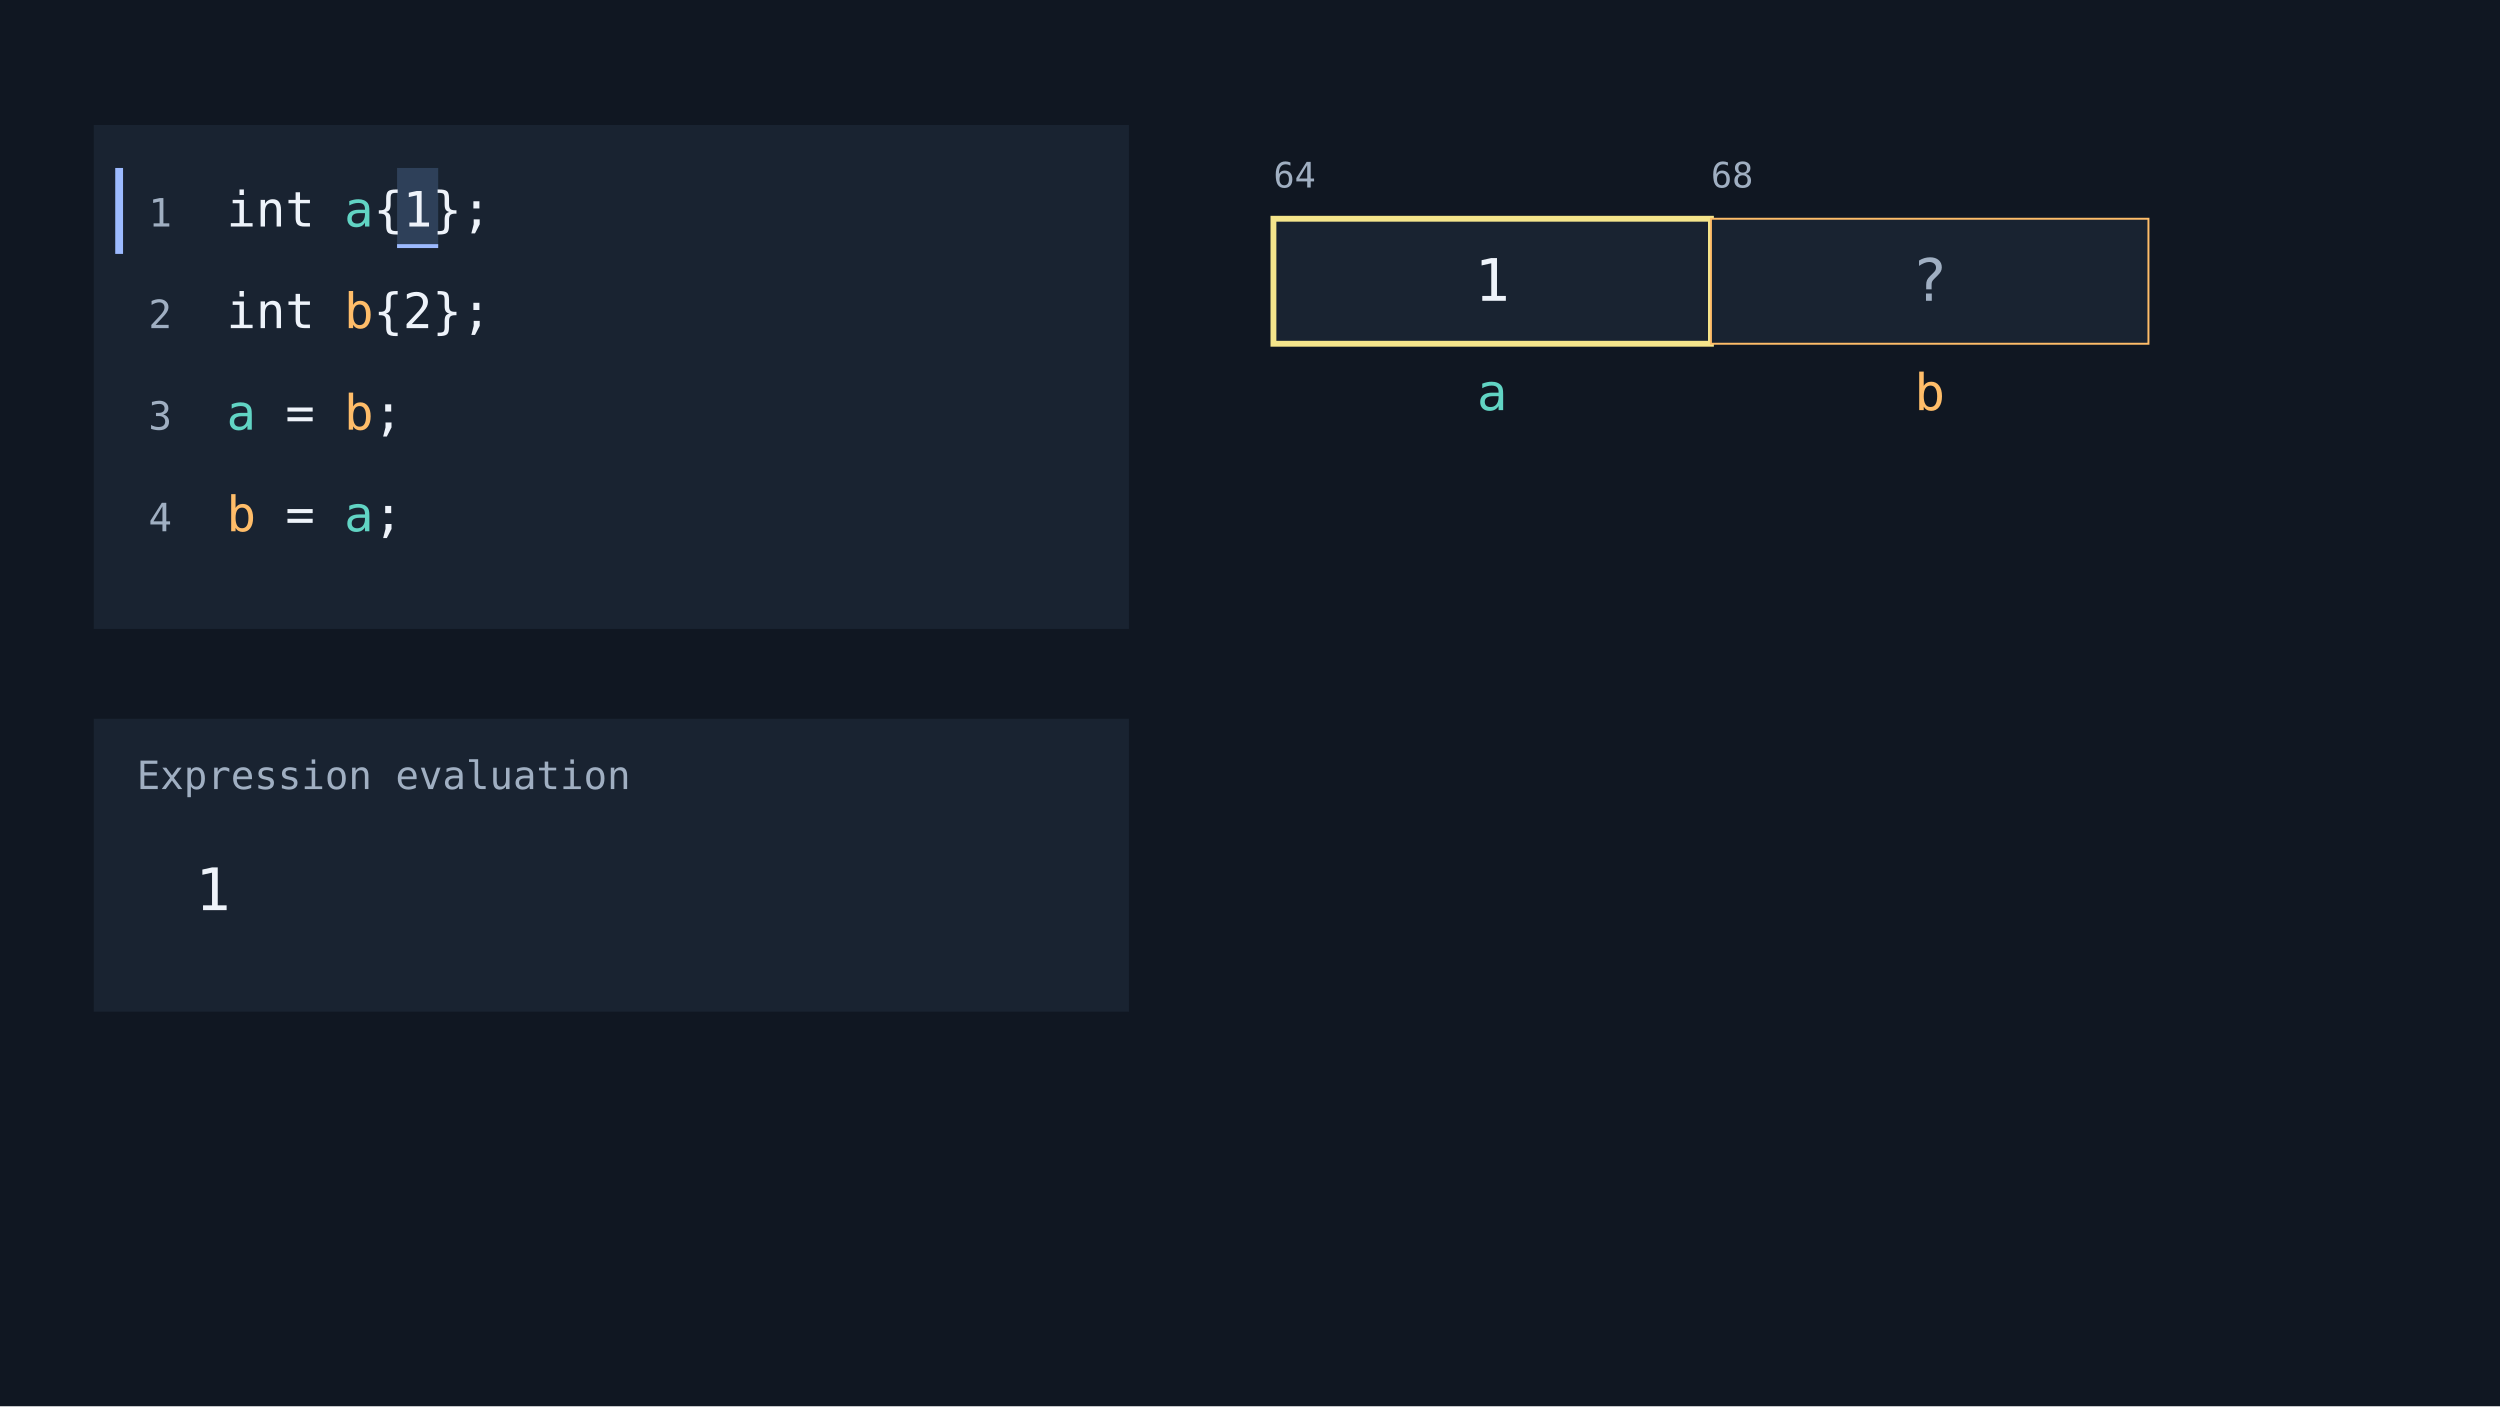
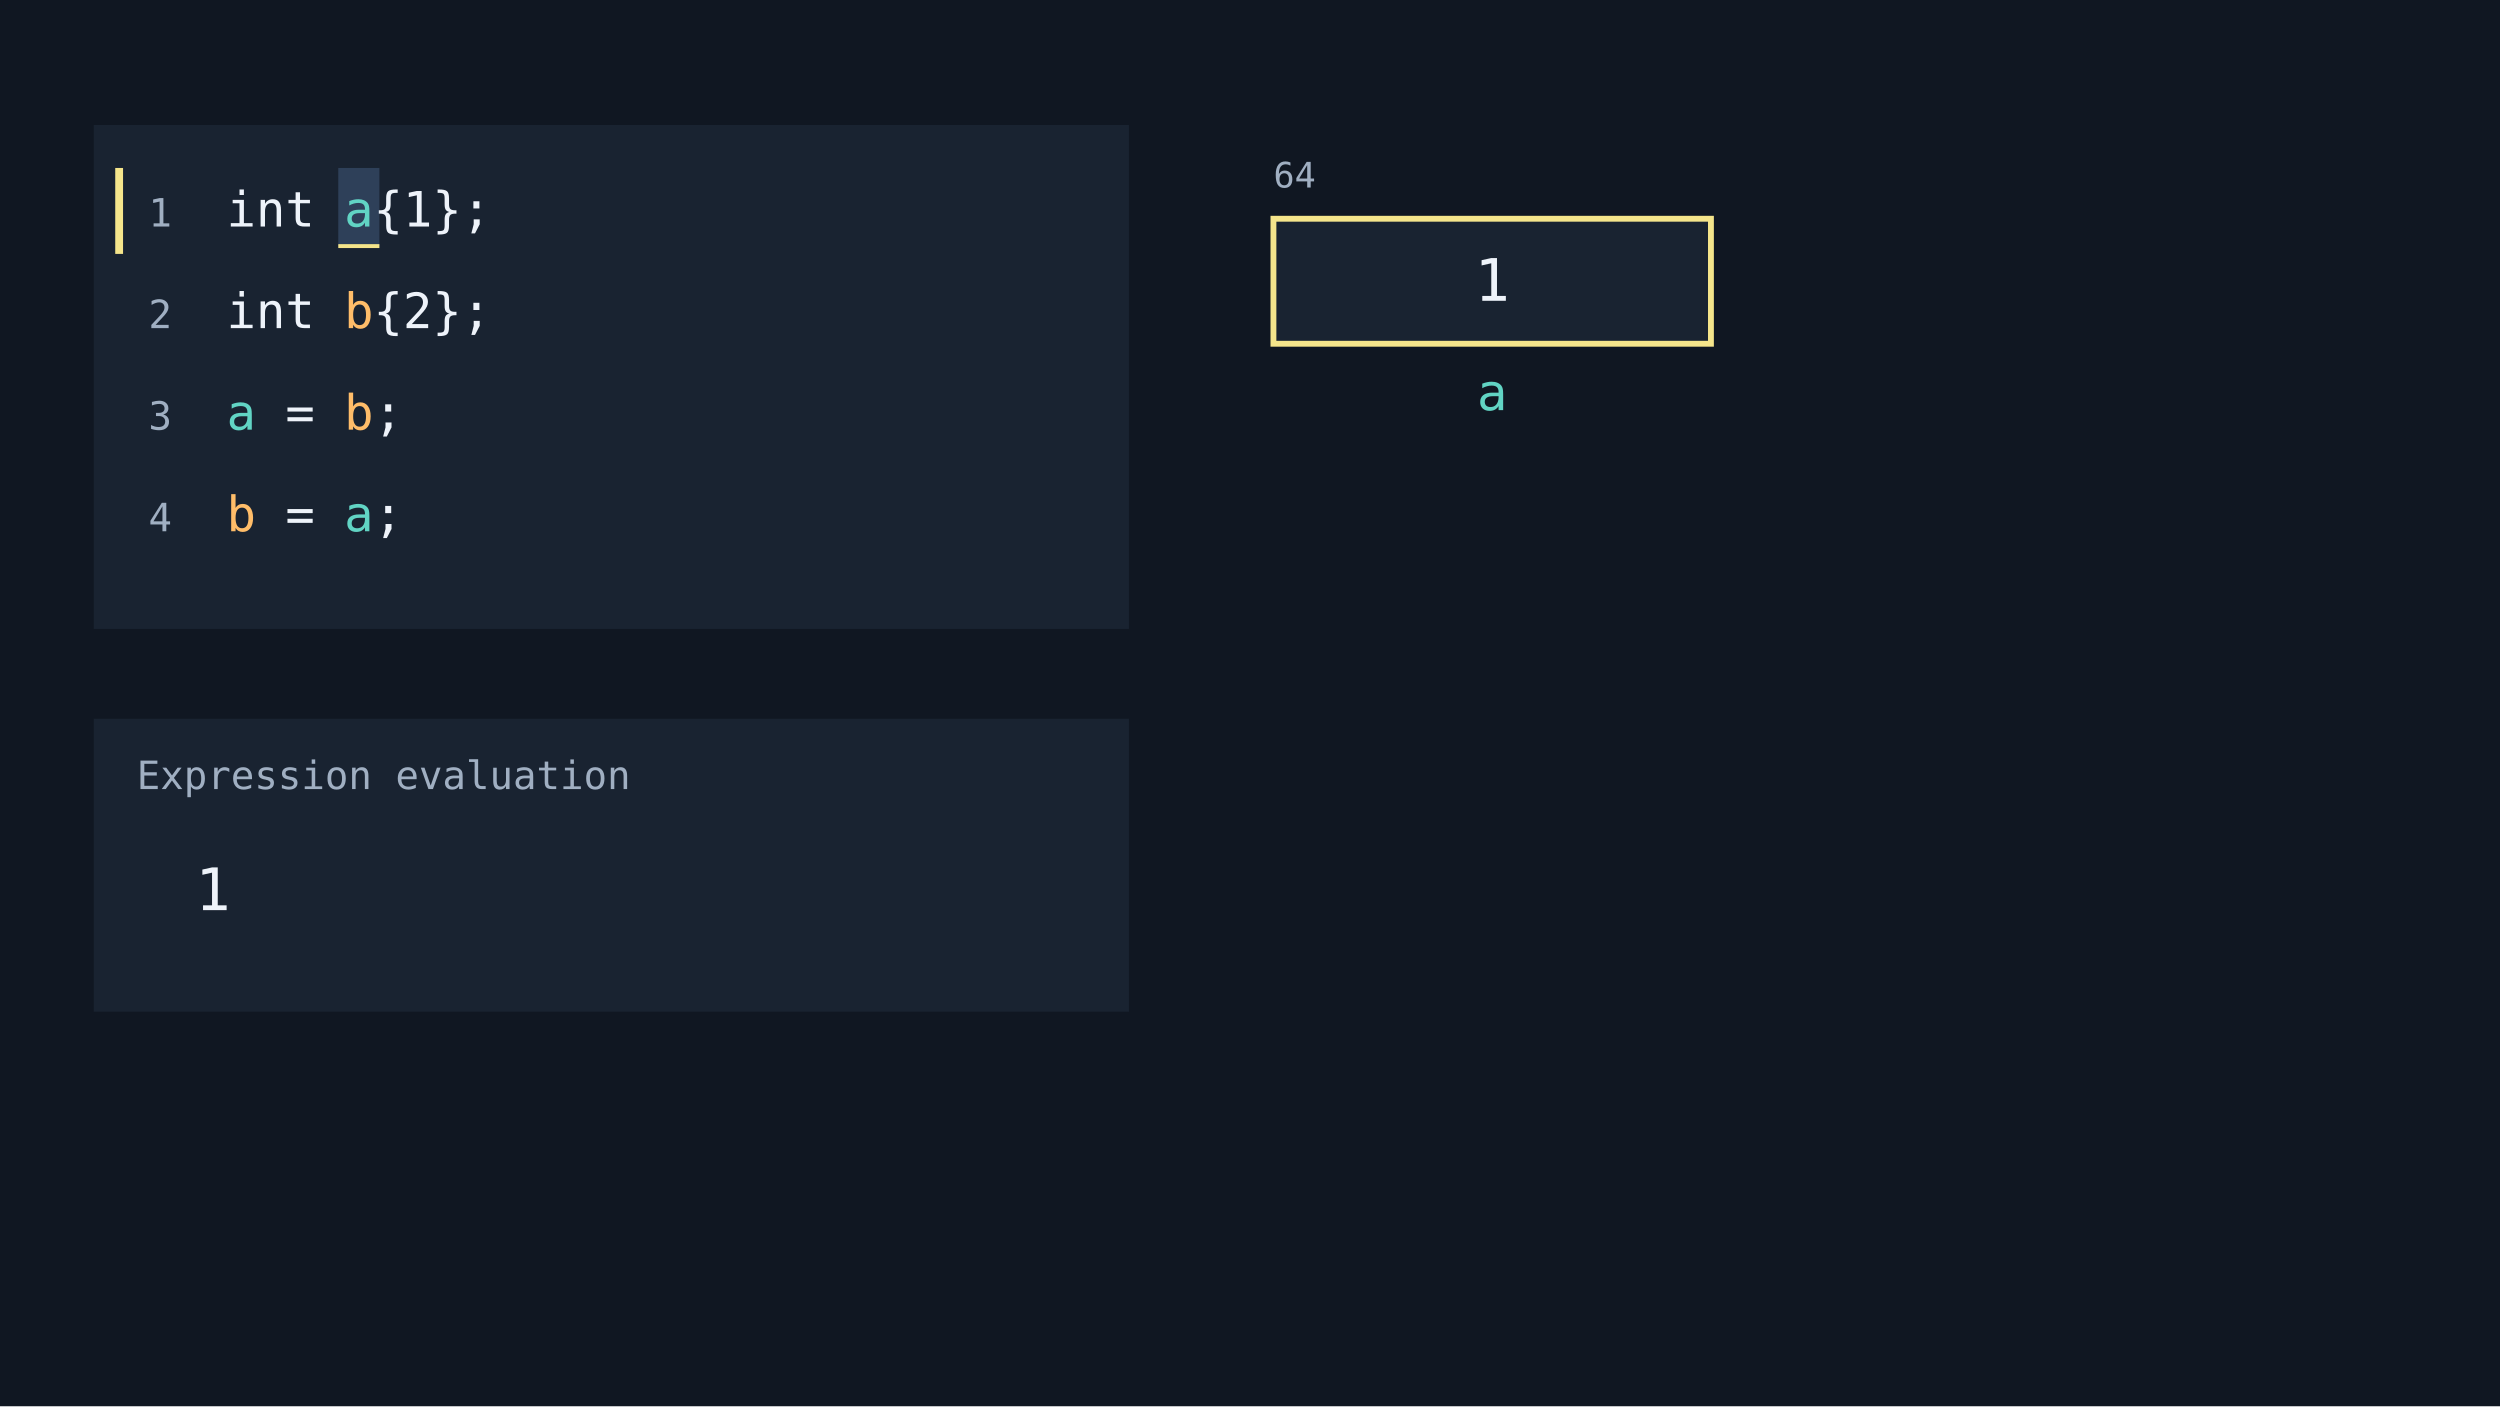
<svg xmlns="http://www.w3.org/2000/svg" viewBox="0 0 1280 720" width="1280" height="720" role="img">
  <rect x="0" y="0" width="1280" height="720" fill="#101722" stroke="none" stroke-width="1" />
  <rect x="48" y="64" width="530" height="258" fill="#192331" stroke="none" stroke-width="1" />
  <rect x="48" y="368" width="530" height="150" fill="#192331" stroke="none" stroke-width="1" />
  <text x="70" y="404" font-family="DejaVu Sans Mono,monospace" font-size="20" fill="#a0afc2" xml:space="preserve">Expression evaluation</text>
  <text x="100" y="466" font-family="DejaVu Sans Mono,monospace" font-size="30" fill="#eef3fa" xml:space="preserve">1</text>
-   <rect x="59" y="86" width="4" height="44" fill="#9cbaff" stroke="none" stroke-width="1" />
-   <rect x="203.3" y="86" width="21.05" height="40" fill="#2e4059" stroke="none" stroke-width="1" />
-   <line x1="203.3" y1="126" x2="224.35" y2="126" stroke="#9cbaff" stroke-width="2" />
+   <rect x="59" y="86" width="4" height="44" fill="#f5e58b" stroke="none" stroke-width="1" />
+   <rect x="173.2" y="86" width="21.05" height="40" fill="#2e4059" stroke="none" stroke-width="1" />
+   <line x1="173.2" y1="126" x2="194.25" y2="126" stroke="#f5e58b" stroke-width="2" />
  <text x="76" y="116" font-family="DejaVu Sans Mono,monospace" font-size="20" fill="#a0afc2" xml:space="preserve">1</text>
-   <text x="116" y="116" font-family="DejaVu Sans Mono,monospace" font-size="25" fill="#eef3fa" xml:space="preserve" />
  <text x="116.0" y="116" font-family="DejaVu Sans Mono,monospace" font-size="25" fill="#eef3fa" xml:space="preserve">int</text>
  <text x="161.15" y="116" font-family="DejaVu Sans Mono,monospace" font-size="25" fill="#eef3fa" xml:space="preserve"> </text>
  <text x="176.2" y="116" font-family="DejaVu Sans Mono,monospace" font-size="25" fill="#61d4c4" xml:space="preserve">a</text>
  <text x="191.25" y="116" font-family="DejaVu Sans Mono,monospace" font-size="25" fill="#eef3fa" xml:space="preserve">{1};</text>
  <text x="76" y="168" font-family="DejaVu Sans Mono,monospace" font-size="20" fill="#a0afc2" xml:space="preserve">2</text>
-   <text x="116" y="168" font-family="DejaVu Sans Mono,monospace" font-size="25" fill="#eef3fa" xml:space="preserve" />
  <text x="116.0" y="168" font-family="DejaVu Sans Mono,monospace" font-size="25" fill="#eef3fa" xml:space="preserve">int</text>
  <text x="161.15" y="168" font-family="DejaVu Sans Mono,monospace" font-size="25" fill="#eef3fa" xml:space="preserve"> </text>
  <text x="176.2" y="168" font-family="DejaVu Sans Mono,monospace" font-size="25" fill="#ffbd69" xml:space="preserve">b</text>
  <text x="191.25" y="168" font-family="DejaVu Sans Mono,monospace" font-size="25" fill="#eef3fa" xml:space="preserve">{2};</text>
  <text x="76" y="220" font-family="DejaVu Sans Mono,monospace" font-size="20" fill="#a0afc2" xml:space="preserve">3</text>
-   <text x="116" y="220" font-family="DejaVu Sans Mono,monospace" font-size="25" fill="#eef3fa" xml:space="preserve" />
  <text x="116.0" y="220" font-family="DejaVu Sans Mono,monospace" font-size="25" fill="#61d4c4" xml:space="preserve">a</text>
  <text x="131.05" y="220" font-family="DejaVu Sans Mono,monospace" font-size="25" fill="#eef3fa" xml:space="preserve"> = </text>
  <text x="176.2" y="220" font-family="DejaVu Sans Mono,monospace" font-size="25" fill="#ffbd69" xml:space="preserve">b</text>
  <text x="191.25" y="220" font-family="DejaVu Sans Mono,monospace" font-size="25" fill="#eef3fa" xml:space="preserve">;</text>
  <text x="76" y="272" font-family="DejaVu Sans Mono,monospace" font-size="20" fill="#a0afc2" xml:space="preserve">4</text>
-   <text x="116" y="272" font-family="DejaVu Sans Mono,monospace" font-size="25" fill="#eef3fa" xml:space="preserve" />
  <text x="116.0" y="272" font-family="DejaVu Sans Mono,monospace" font-size="25" fill="#ffbd69" xml:space="preserve">b</text>
  <text x="131.05" y="272" font-family="DejaVu Sans Mono,monospace" font-size="25" fill="#eef3fa" xml:space="preserve"> = </text>
  <text x="176.2" y="272" font-family="DejaVu Sans Mono,monospace" font-size="25" fill="#61d4c4" xml:space="preserve">a</text>
  <text x="191.25" y="272" font-family="DejaVu Sans Mono,monospace" font-size="25" fill="#eef3fa" xml:space="preserve">;</text>
  <text x="652" y="96" font-family="DejaVu Sans Mono,monospace" font-size="18" fill="#a0afc2" xml:space="preserve">64</text>
  <text x="756.174" y="210" font-family="DejaVu Sans Mono,monospace" font-size="26" fill="#61d4c4" xml:space="preserve">a</text>
  <rect x="652" y="112" width="224.0" height="64" fill="#192331" stroke="#f5e58b" stroke-width="3" />
  <text x="754.97" y="154" font-family="DejaVu Sans Mono,monospace" font-size="30" fill="#eef3fa" xml:space="preserve">1</text>
-   <text x="876.0" y="96" font-family="DejaVu Sans Mono,monospace" font-size="18" fill="#a0afc2" xml:space="preserve">68</text>
-   <text x="980.174" y="210" font-family="DejaVu Sans Mono,monospace" font-size="26" fill="#ffbd69" xml:space="preserve">b</text>
-   <rect x="876.0" y="112" width="224.0" height="64" fill="#192331" stroke="#ffbd69" stroke-width="1" />
-   <text x="978.97" y="154" font-family="DejaVu Sans Mono,monospace" font-size="30" fill="#a0afc2" xml:space="preserve">?</text>
</svg>
